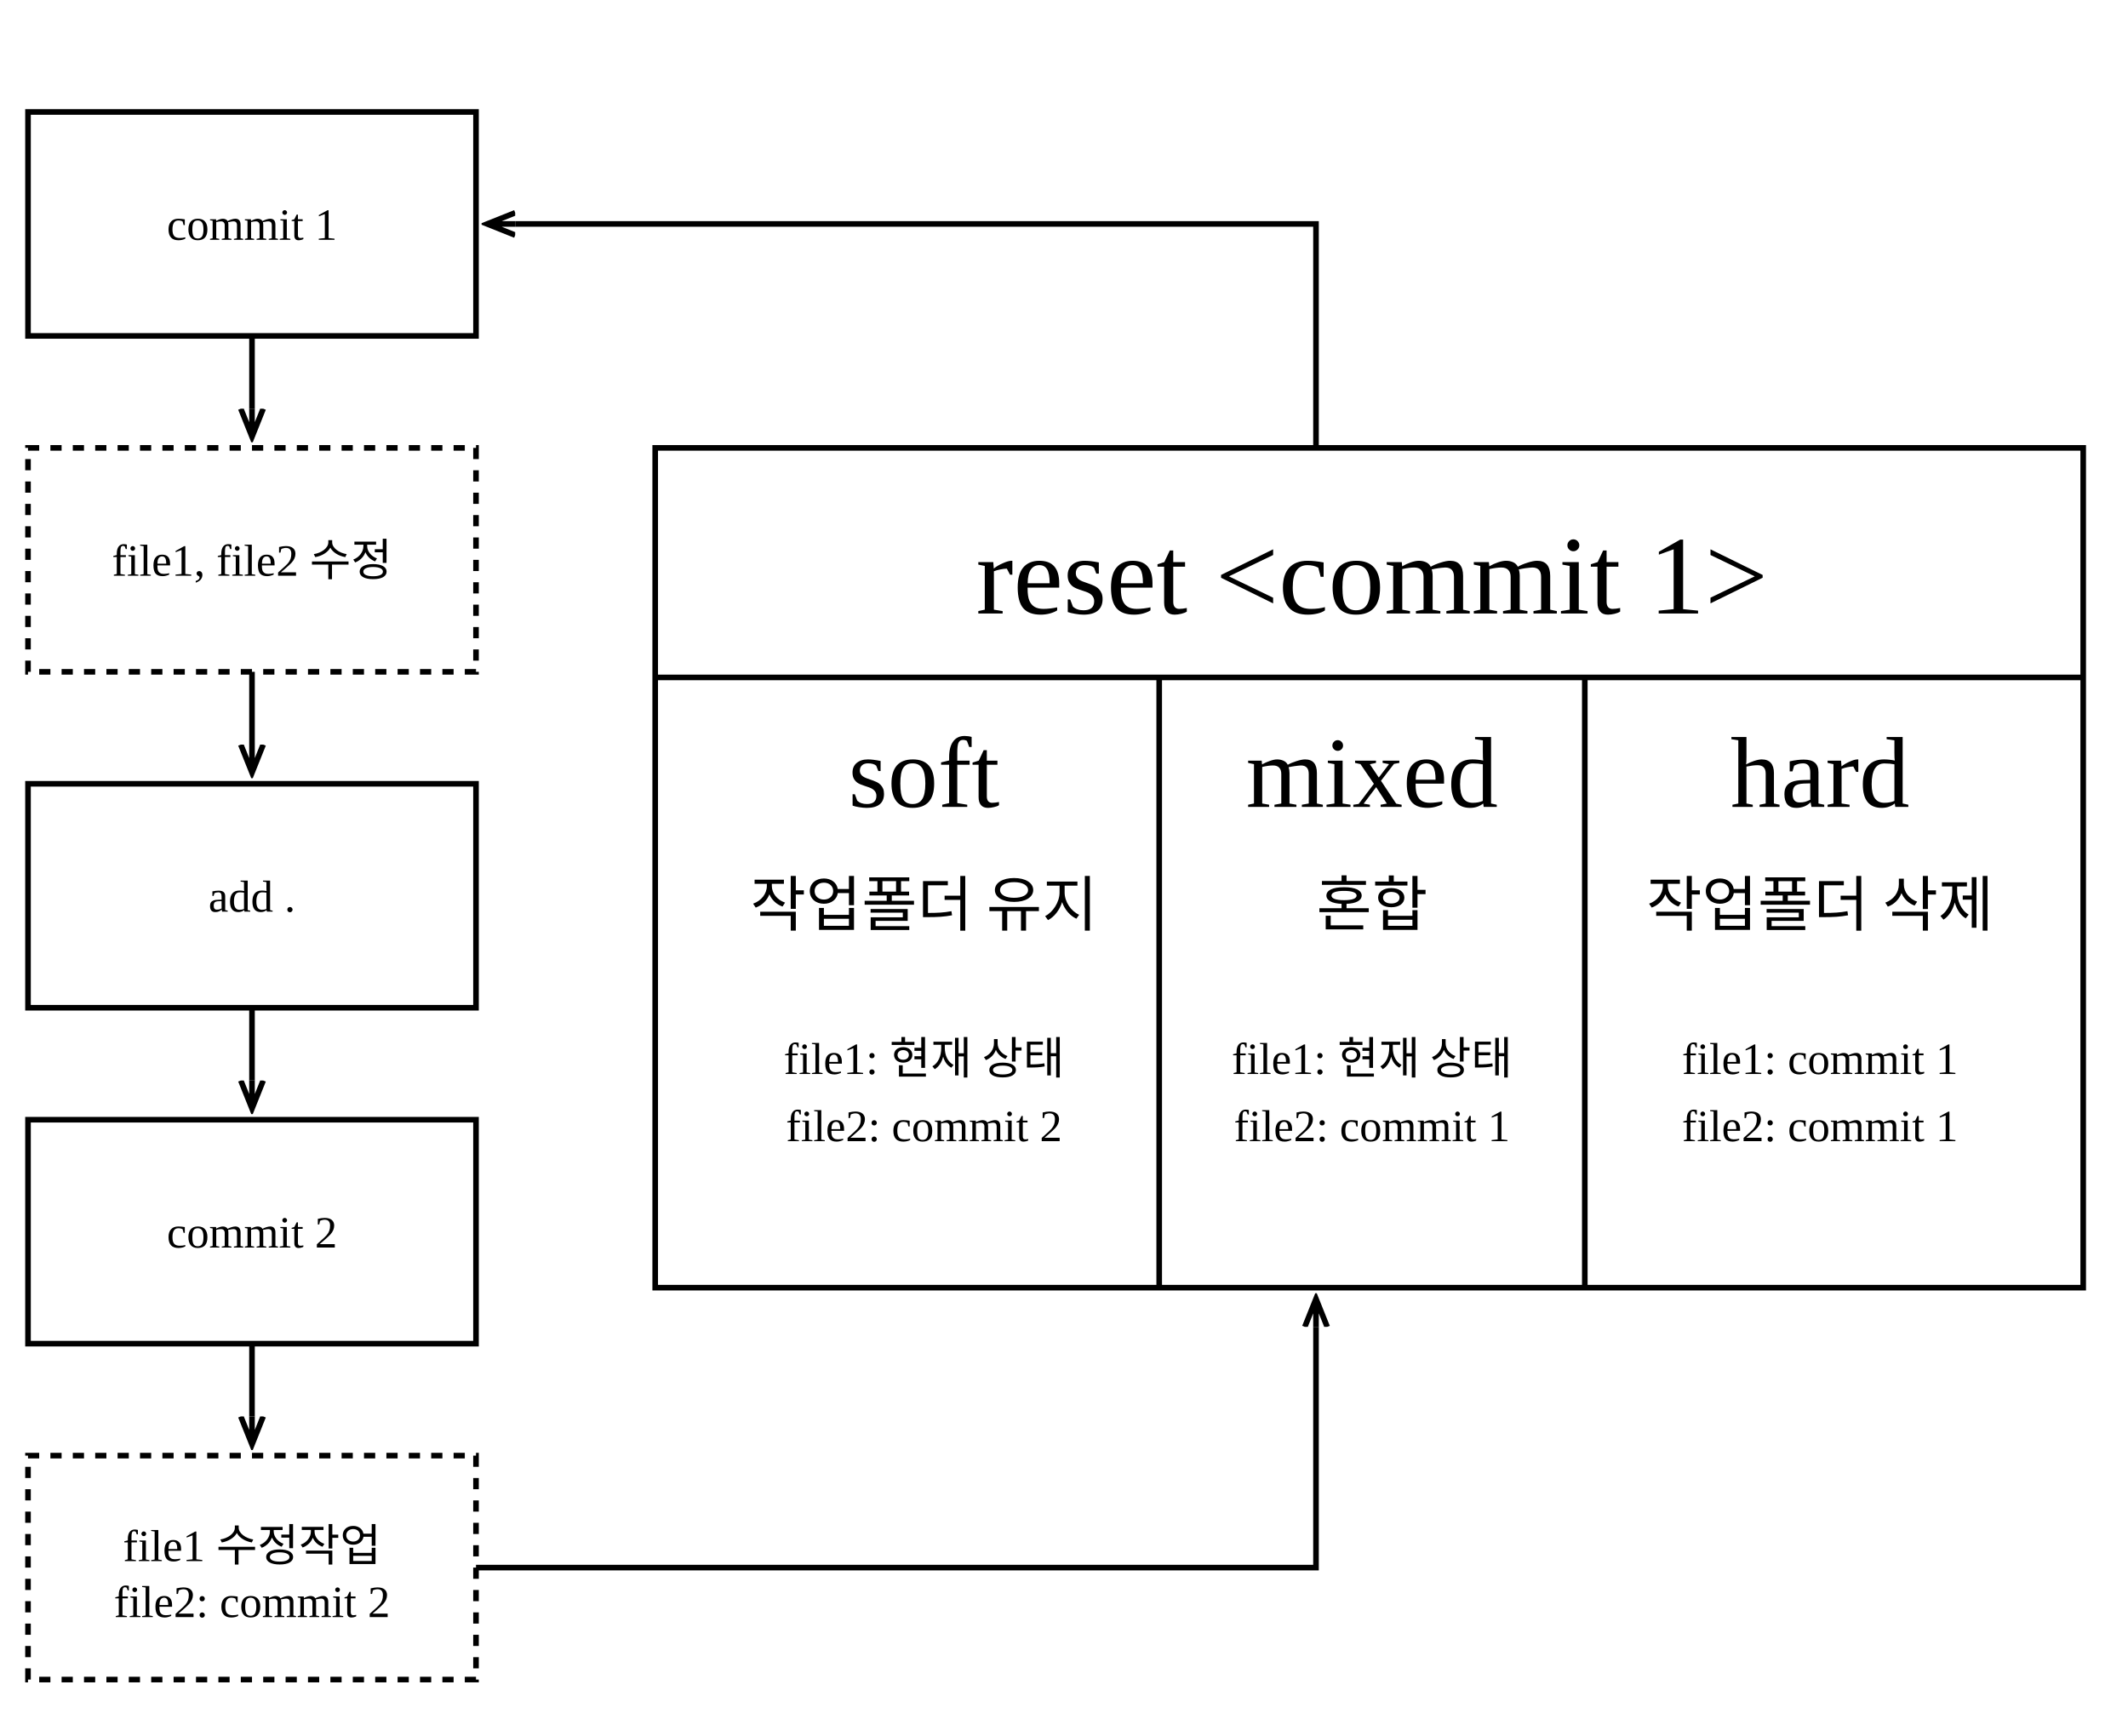
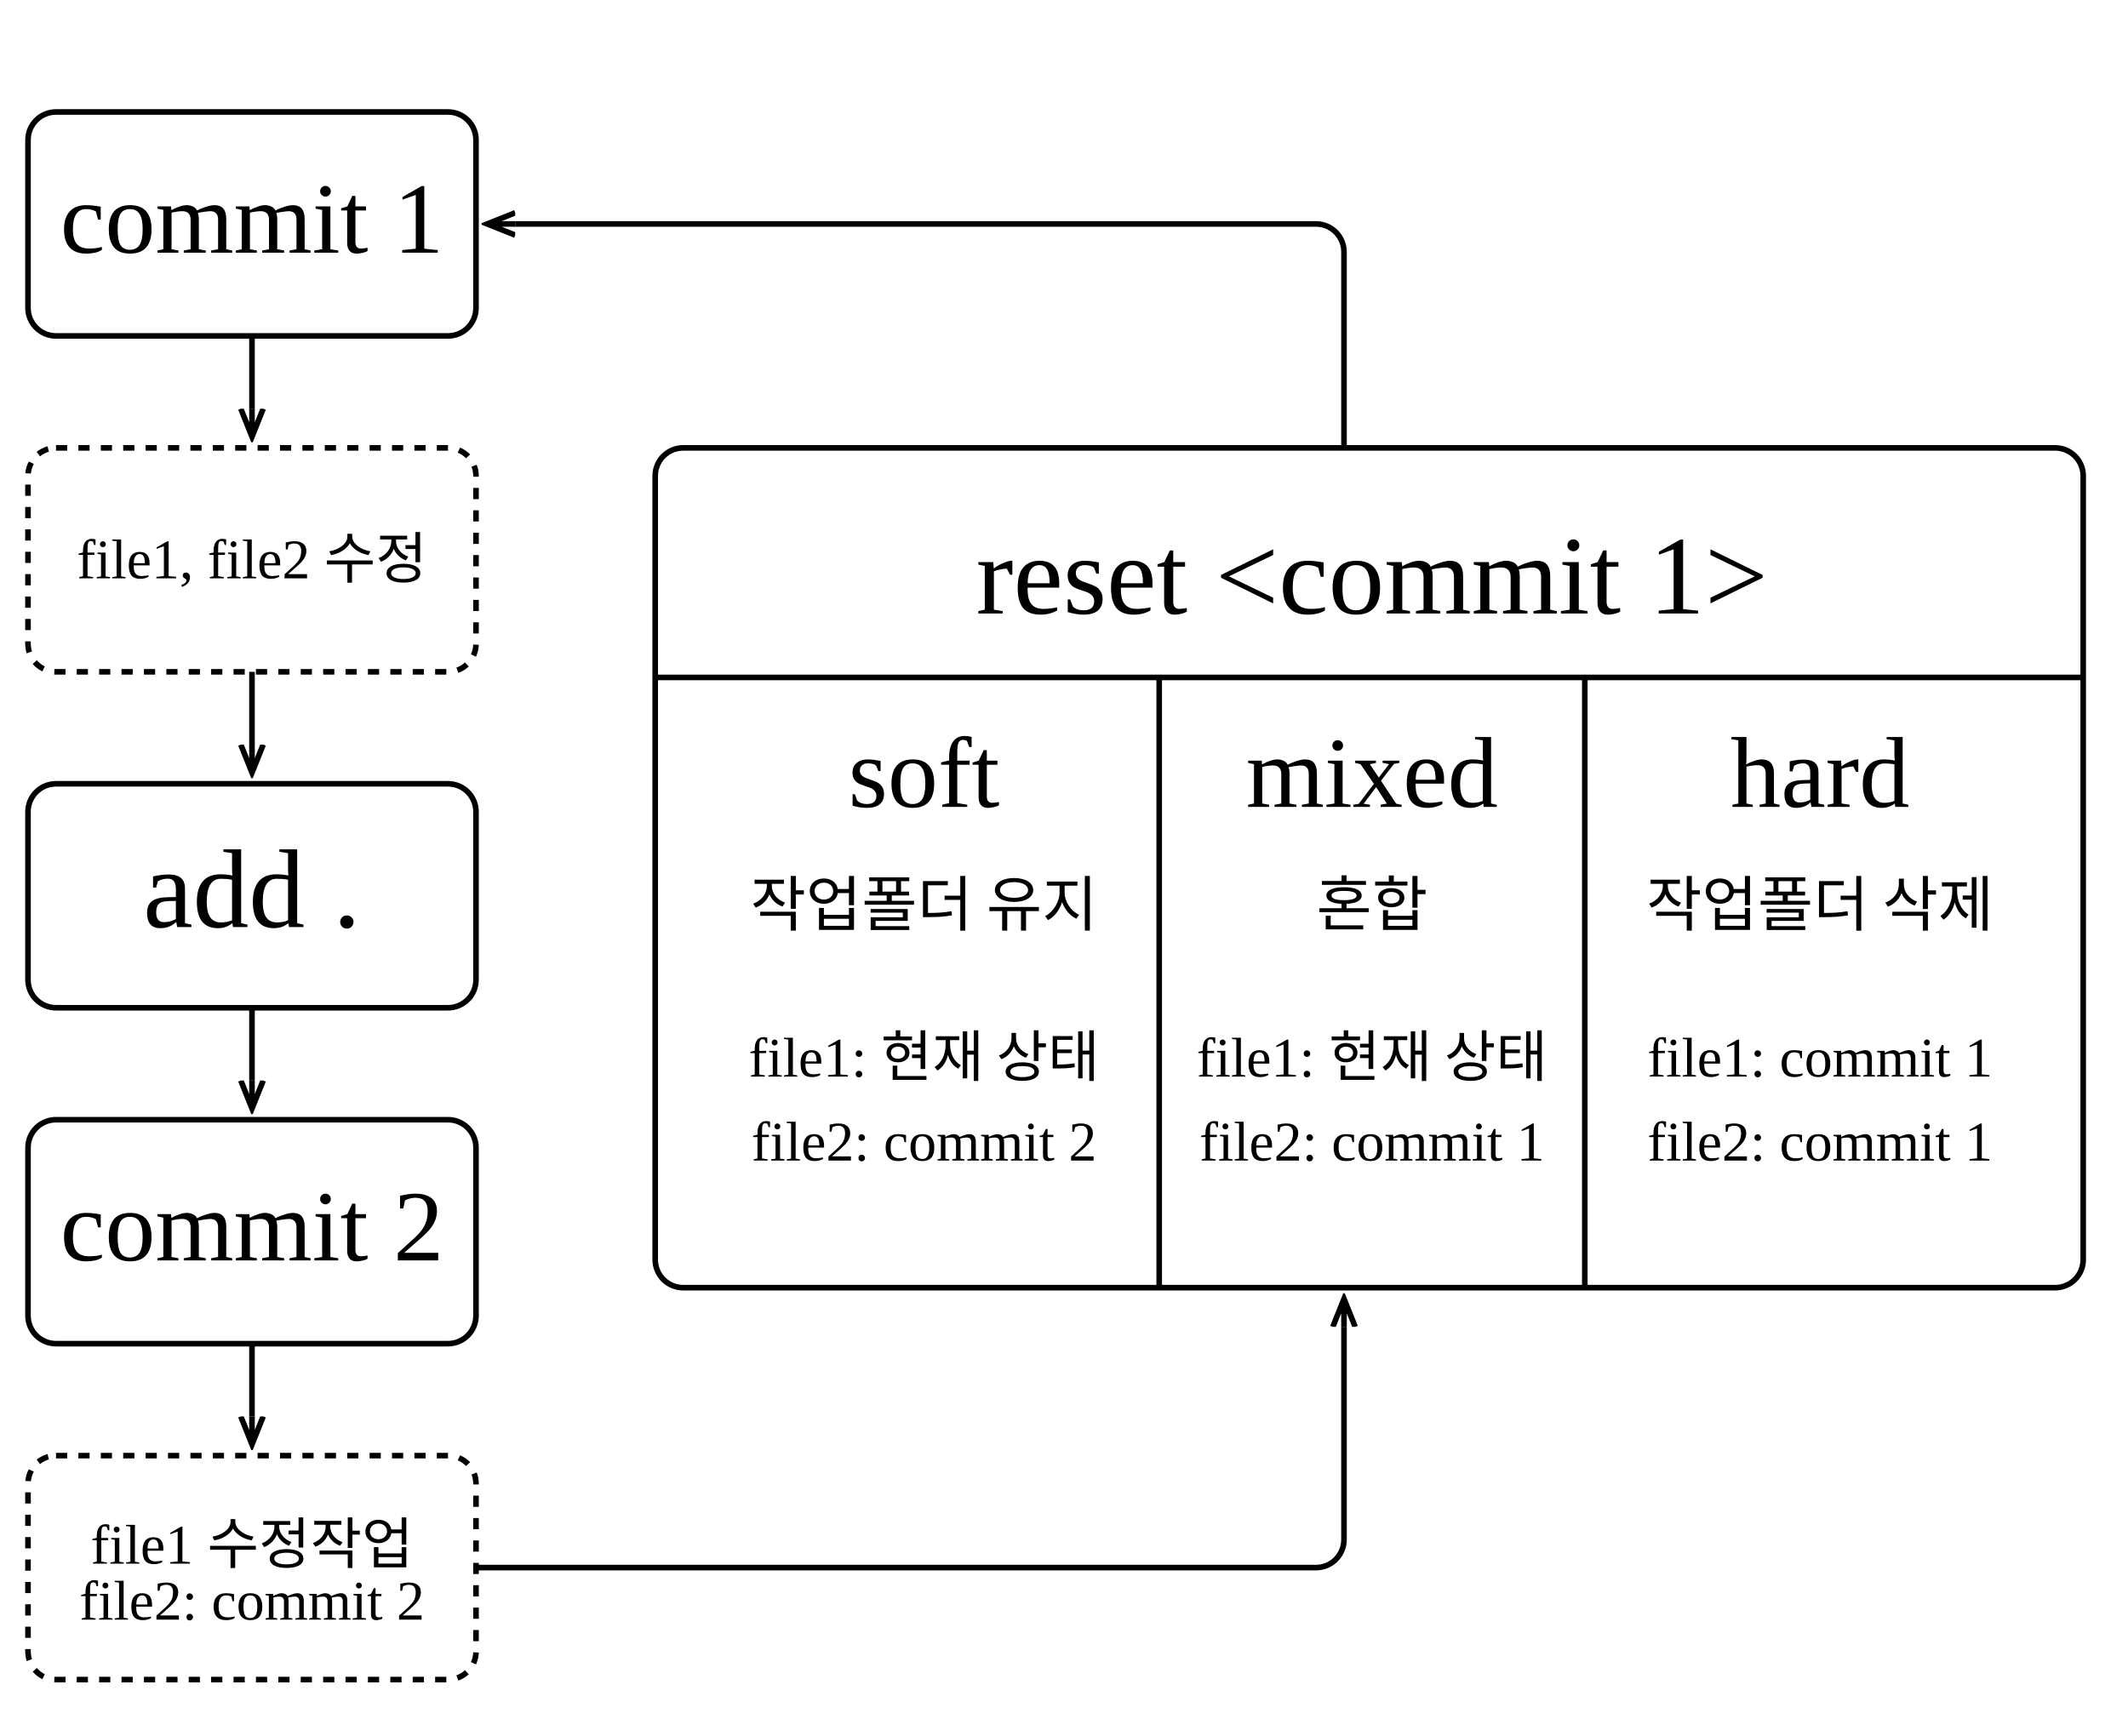
<svg xmlns="http://www.w3.org/2000/svg" viewBox="5 10 380 310">
  <defs>
    <marker id="arrow-start" markerWidth="7" markerHeight="6" viewBox="0 -3 6 6" orient="auto">
      <path d="M0-2L5 0 0 2 5 0 0 0 5 0 0-2" stroke="#000" />
    </marker>
    <marker id="marker02" markerWidth="7" markerHeight="6" viewBox="-5 -3 6 6" orient="auto">
      <path d="M0-2L-5 0 0 2-5 0 0 0-5 0 0-2" stroke="#000" />
    </marker>
  </defs>
  <g style="stroke:#000; fill:none">
-     <rect x="10" y="30" width="80" height="40" />
-     <rect x="10" y="90" width="80" height="40" stroke-dasharray="2" />
-     <rect x="10" y="150" width="80" height="40" />
-     <rect x="10" y="210" width="80" height="40" />
-     <rect x="10" y="270" width="80" height="40" stroke-dasharray="2" />
-     <rect x="122" y="90" width="255" height="150" />
+     <rect x="10" y="30" width="80" height="40" rx="5" />
+     <rect x="10" y="90" width="80" height="40" rx="5" stroke-dasharray="2" />
+     <rect x="10" y="150" width="80" height="40" rx="5" />
+     <rect x="10" y="210" width="80" height="40" rx="5" />
+     <rect x="10" y="270" width="80" height="40" rx="5" stroke-dasharray="2" />
+     <rect x="122" y="90" width="255" height="150" rx="5" />
    <path d="M50 70v13" marker-end="url(#arrow-start)" />
    <path d="M50 130v13" marker-end="url(#arrow-start)" />
    <path d="M50 190v13" marker-end="url(#arrow-start)" />
    <path d="M50 250v13" marker-end="url(#arrow-start)" />
-     <path d="M90 290h150v-43" marker-end="url(#arrow-start)" />
-     <path d="M240 90v-40h-143" marker-end="url(#arrow-start)" />
+     <path d="M90 290h150a5 5 0 0 0 5-5v-38" marker-end="url(#arrow-start)" />
+     <path d="M245 90v-35a5 5 0 0 0-5-5h-143" marker-end="url(#arrow-start)" />
    <path d="M122 131h255M212 131v109M288 131v109" />
  </g>
-   <g style="font-size:8; text-anchor:middle; dominant-baseline: middle;">
-     <text x="50" y="51">commit 1</text>
+   <g style="font-size:10; text-anchor:middle; dominant-baseline: middle;">
+     <text x="50" y="51" style="font-size:18">commit 1</text>
    <text x="50" y="111">file1, file2 수정</text>
-     <text x="50" y="171">add .</text>
-     <text x="50" y="231">commit 2</text>
+     <text x="50" y="171" style="font-size:20">add .</text>
+     <text x="50" y="231" style="font-size:18">commit 2</text>
    <text x="50" y="287">file1 수정작업<tspan x="50" dy="10">file2: commit 2</tspan>
    </text>
    <text x="250" y="115" style="font-size:20">reset &lt;commit 1&gt;</text>
    <g style="font-size:18">
      <text x="170" y="150">soft<tspan x="170" dy="2em" style="font-size:.6em">작업폴더 유지</tspan>
      </text>
      <text x="250" y="150">mixed<tspan x="250" dy="2em" style="font-size:.6em">혼합</tspan>
      </text>
      <text x="330" y="150">hard<tspan x="330" dy="2em" style="font-size:.6em">작업폴더 삭제</tspan>
      </text>
    </g>
    <g style="text-anchor:left">
      <text x="170" y="200">file1: 현재 상태<tspan x="170" dy="1.5em">file2: commit 2</tspan>
      </text>
      <text x="250" y="200">file1: 현재 상태<tspan x="250" dy="1.5em">file2: commit 1</tspan>
      </text>
      <text x="330" y="200">file1: commit 1<tspan x="330" dy="1.5em">file2: commit 1</tspan>
      </text>
    </g>
  </g>
</svg>
